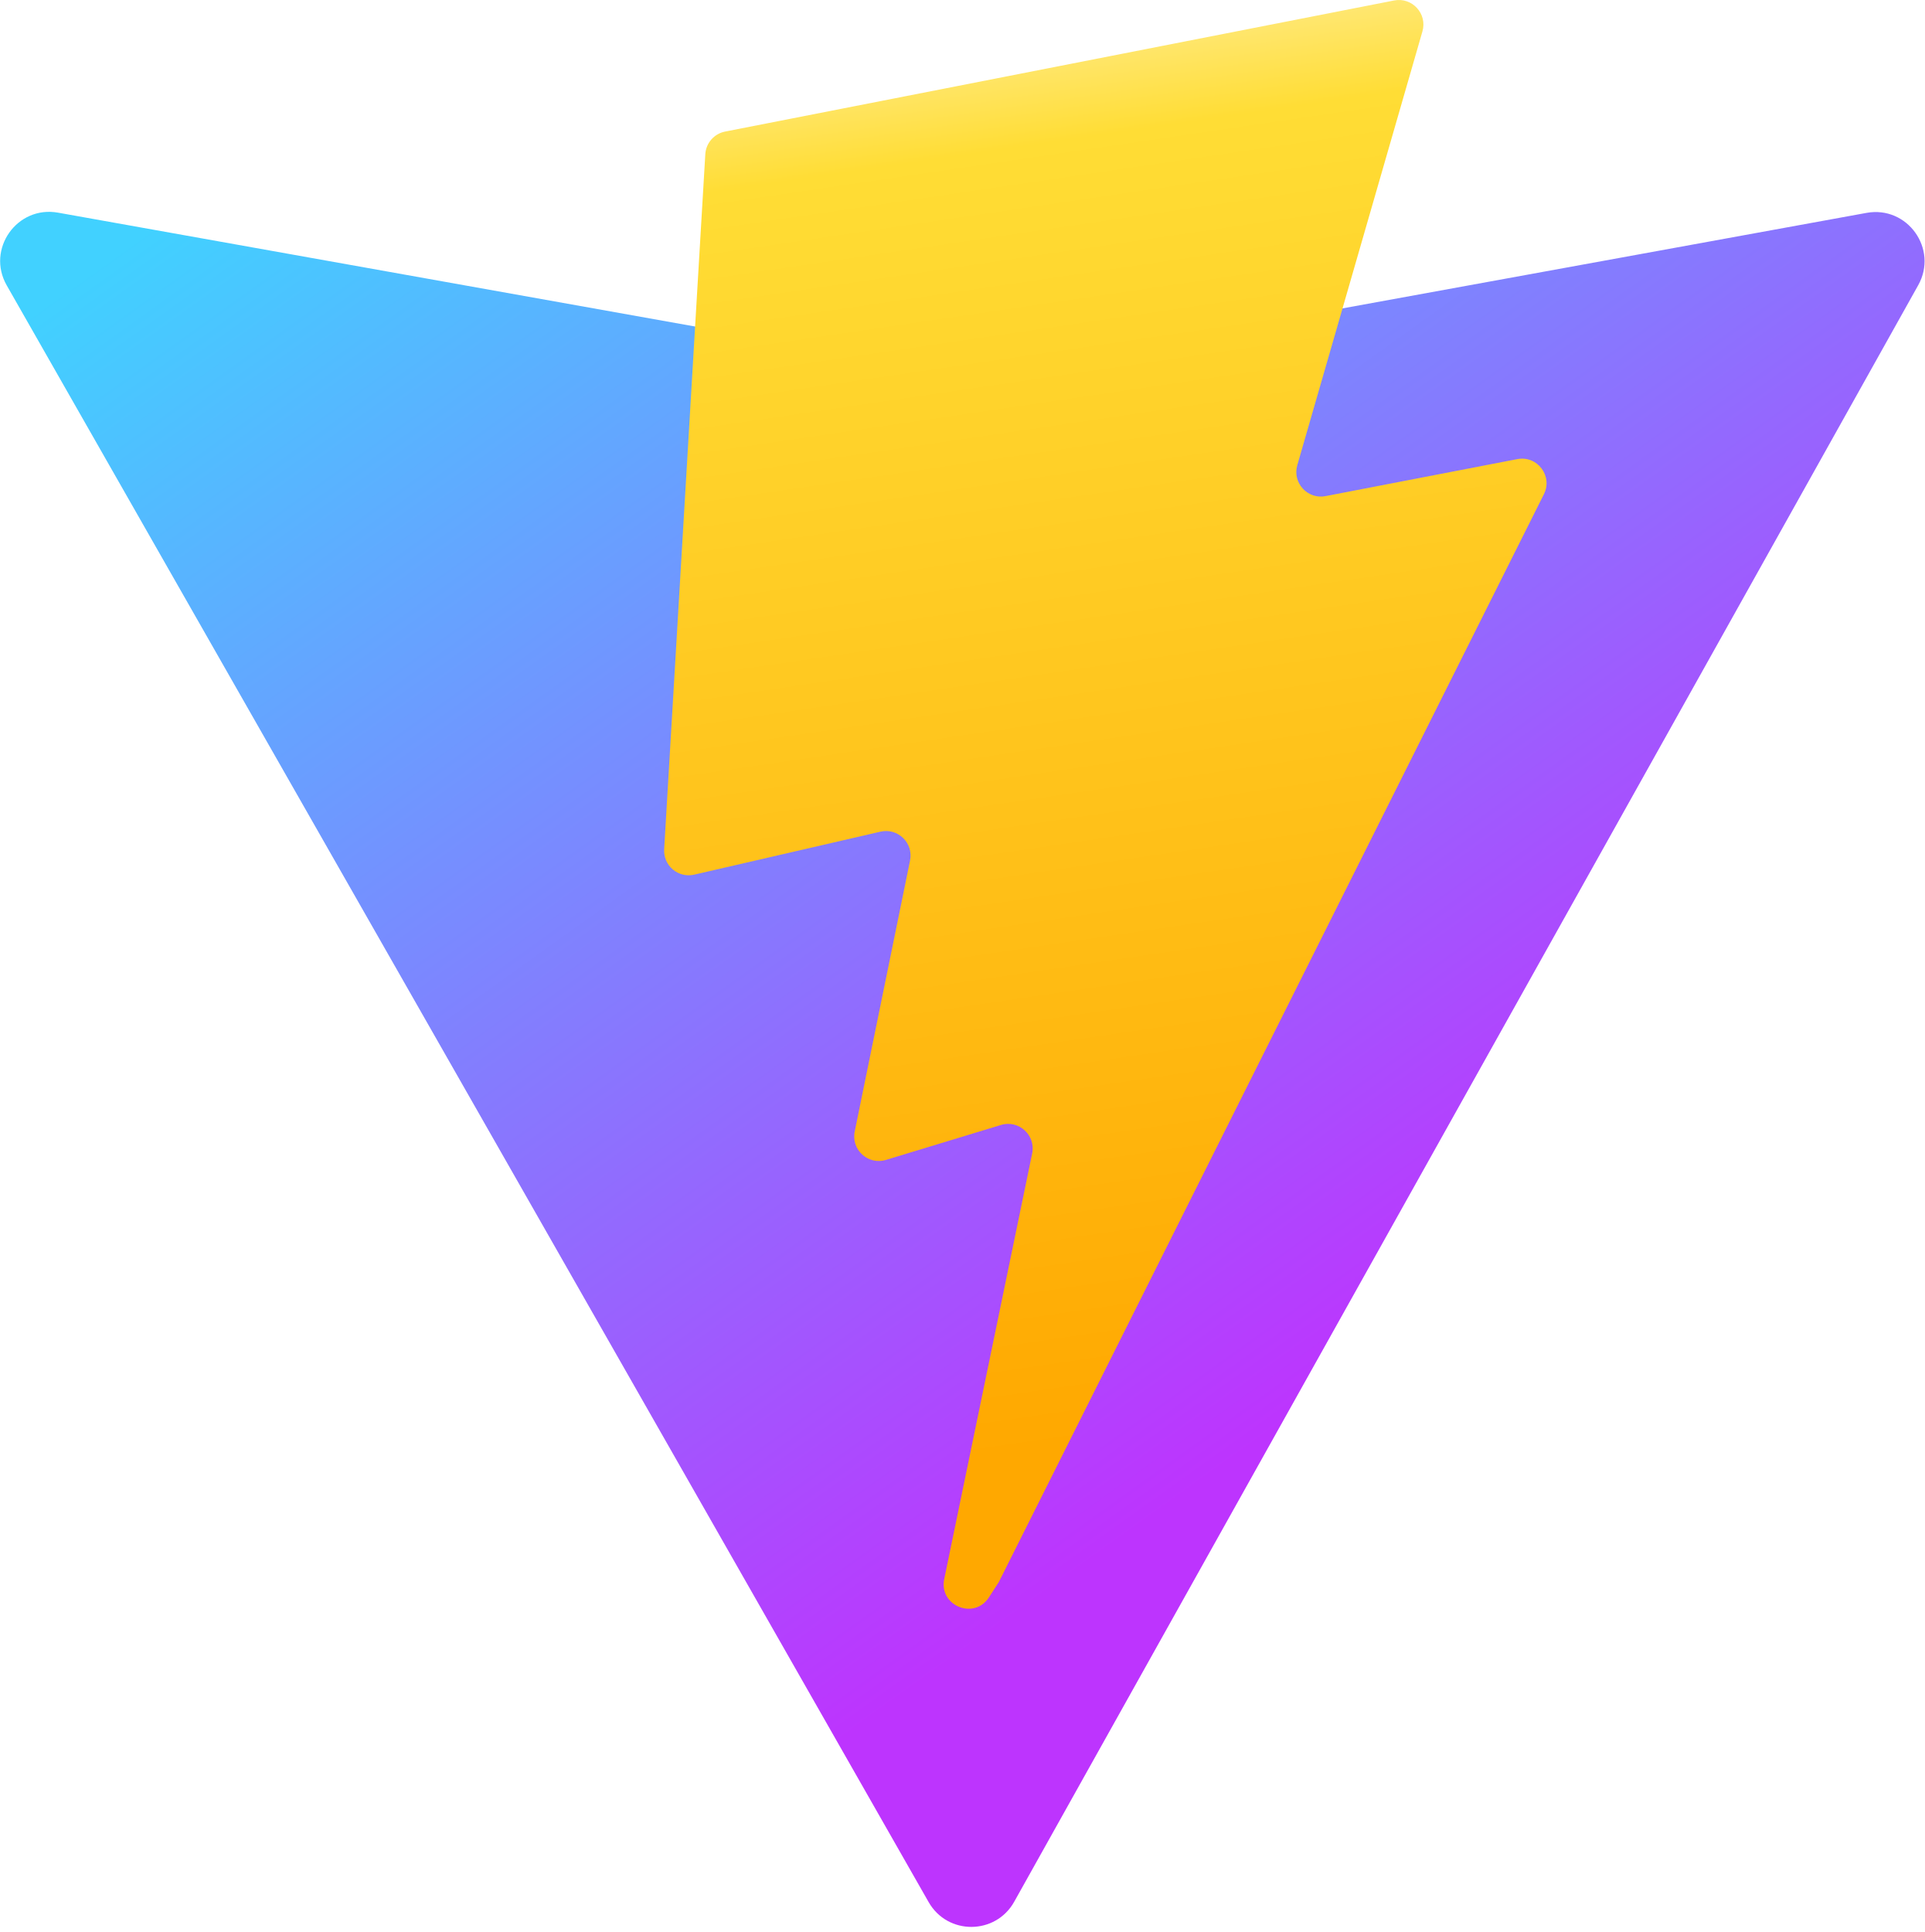
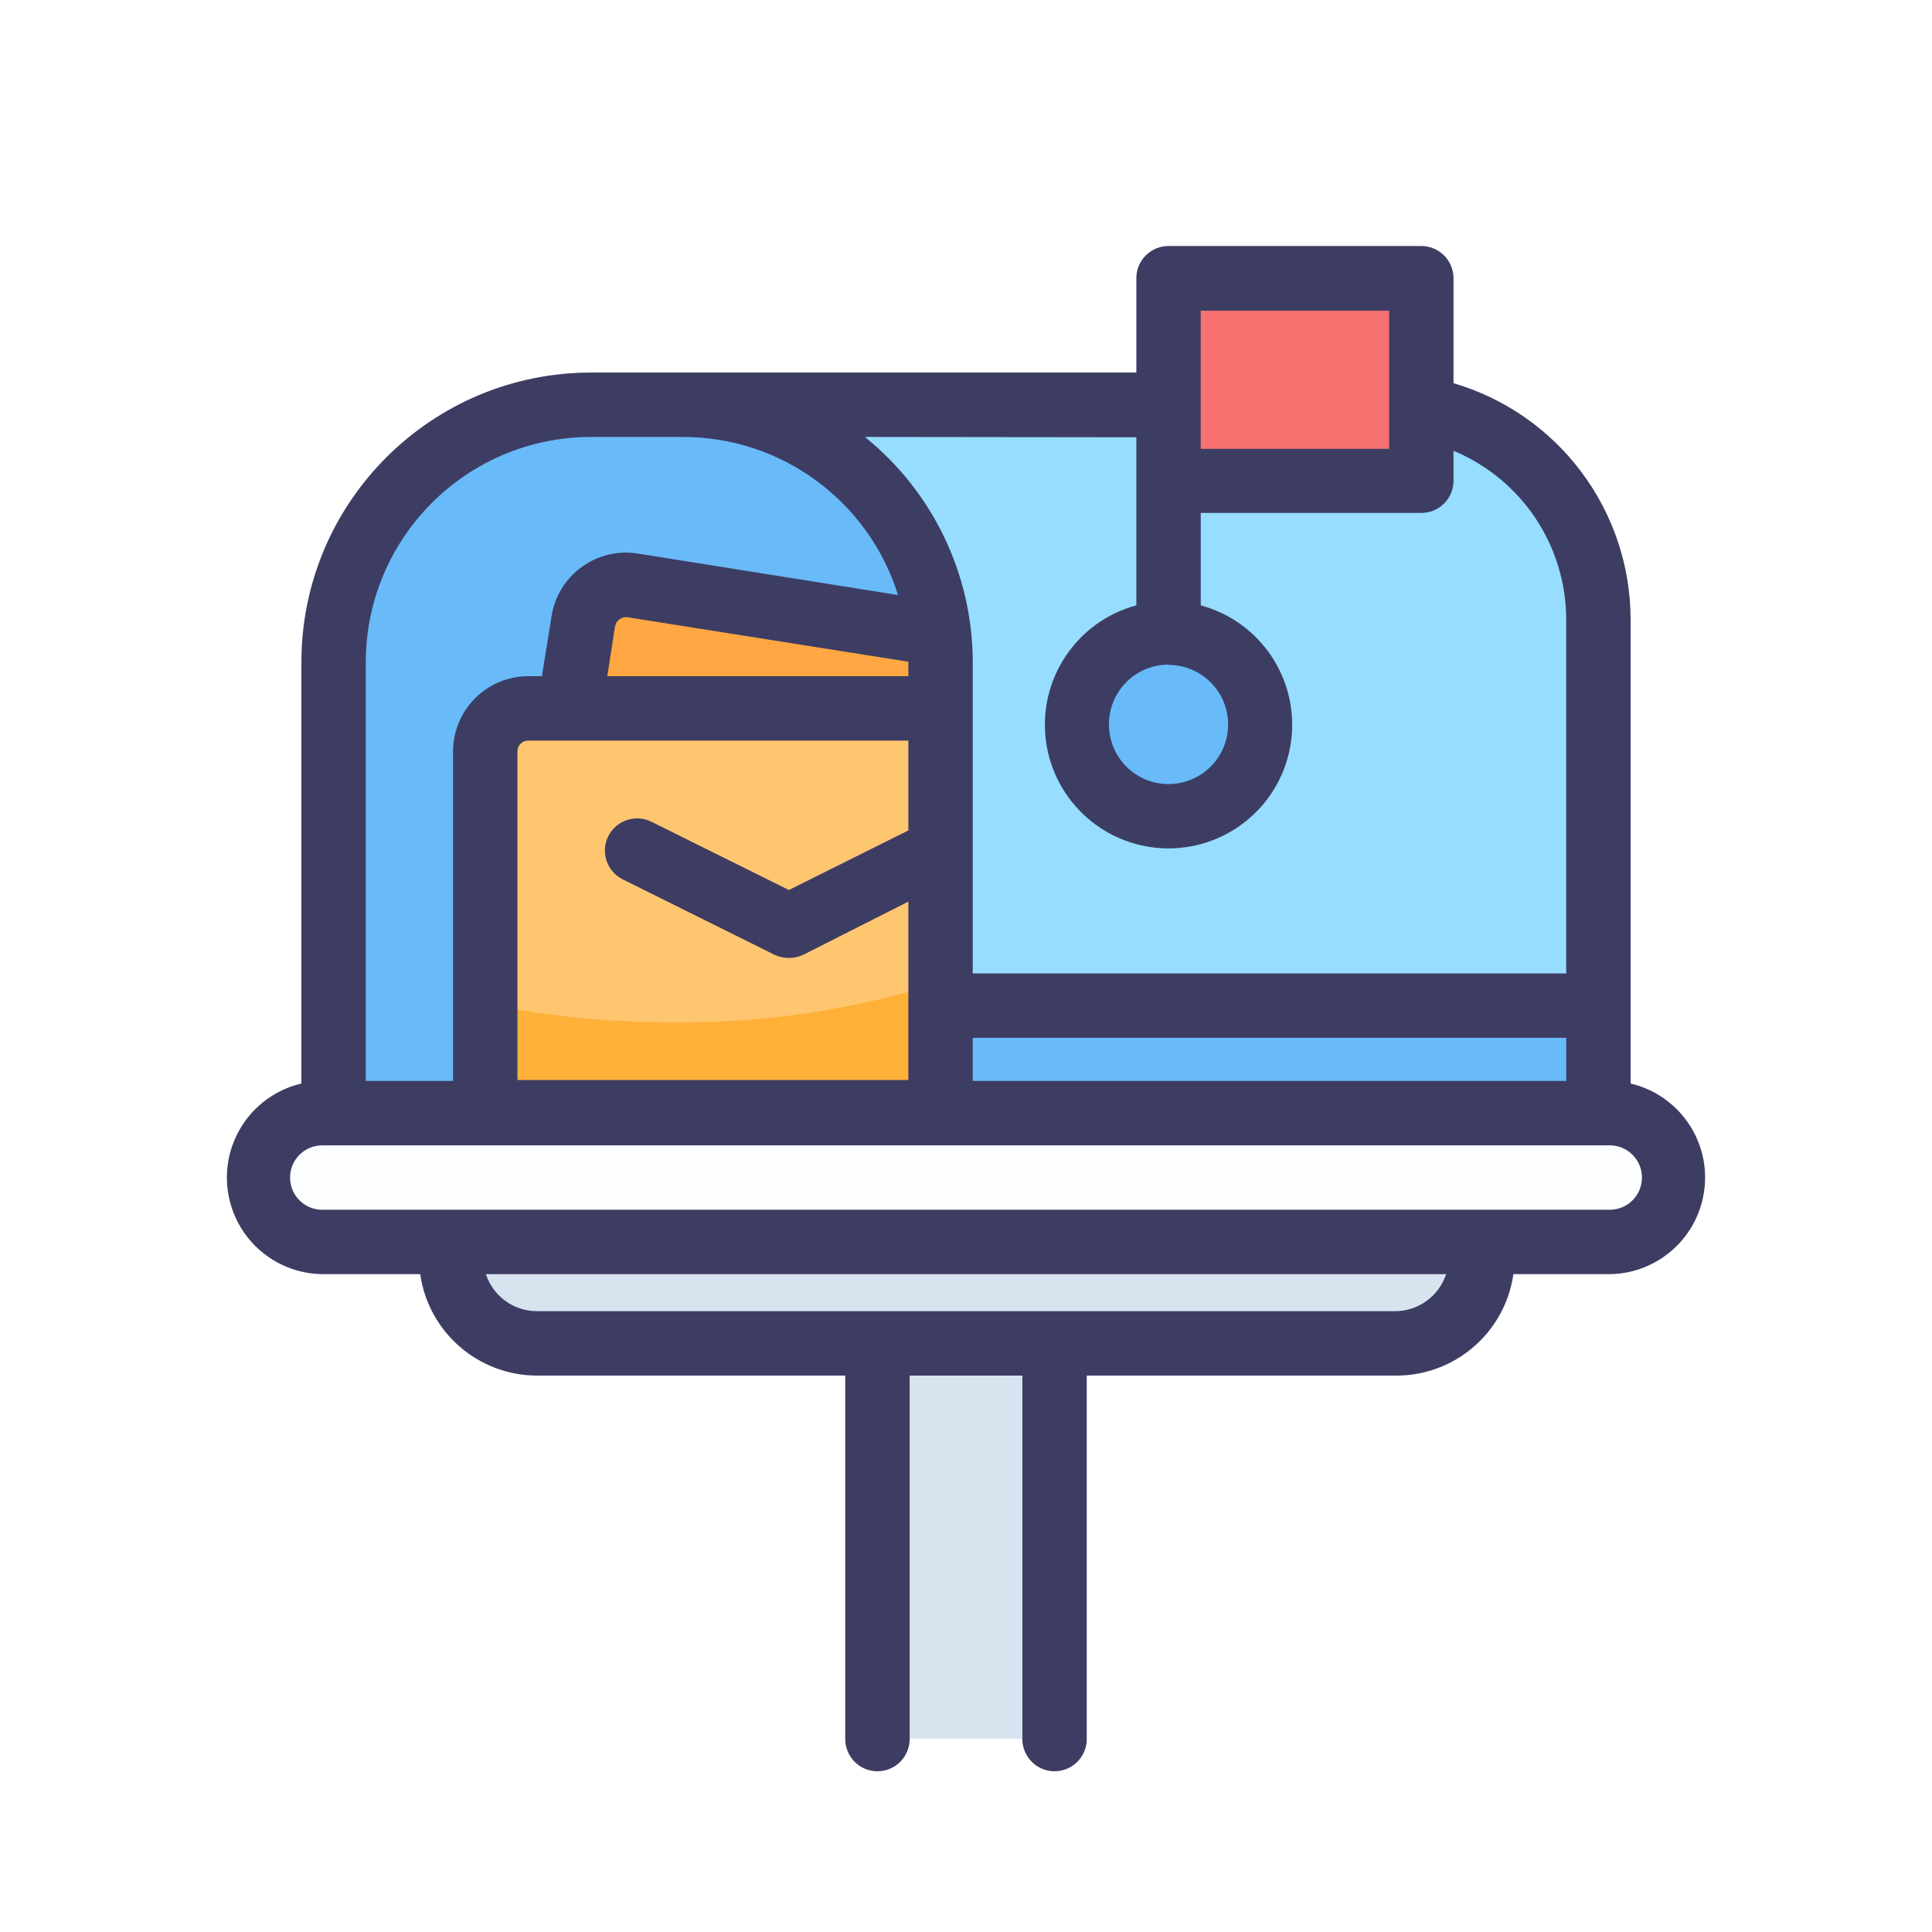
- <svg xmlns="http://www.w3.org/2000/svg" aria-hidden="true" role="img" class="iconify iconify--logos" width="31.88" height="32" preserveAspectRatio="xMidYMid meet" viewBox="0 0 256 257">
-   <defs>
-     <linearGradient id="IconifyId1813088fe1fbc01fb466" x1="-.828%" x2="57.636%" y1="7.652%" y2="78.411%">
-       <stop offset="0%" stop-color="#41D1FF" />
-       <stop offset="100%" stop-color="#BD34FE" />
-     </linearGradient>
-     <linearGradient id="IconifyId1813088fe1fbc01fb467" x1="43.376%" x2="50.316%" y1="2.242%" y2="89.03%">
-       <stop offset="0%" stop-color="#FFEA83" />
-       <stop offset="8.333%" stop-color="#FFDD35" />
-       <stop offset="100%" stop-color="#FFA800" />
-     </linearGradient>
-   </defs>
-   <path fill="url(#IconifyId1813088fe1fbc01fb466)" d="M255.153 37.938L134.897 252.976c-2.483 4.44-8.862 4.466-11.382.048L.875 37.958c-2.746-4.814 1.371-10.646 6.827-9.67l120.385 21.517a6.537 6.537 0 0 0 2.322-.004l117.867-21.483c5.438-.991 9.574 4.796 6.877 9.62Z" />
-   <path fill="url(#IconifyId1813088fe1fbc01fb467)" d="M185.432.063L96.44 17.501a3.268 3.268 0 0 0-2.634 3.014l-5.474 92.456a3.268 3.268 0 0 0 3.997 3.378l24.777-5.718c2.318-.535 4.413 1.507 3.936 3.838l-7.361 36.047c-.495 2.426 1.782 4.5 4.151 3.78l15.304-4.649c2.372-.72 4.652 1.36 4.15 3.788l-11.698 56.621c-.732 3.542 3.979 5.473 5.943 2.437l1.313-2.028l72.516-144.72c1.215-2.423-.88-5.186-3.54-4.672l-25.505 4.922c-2.396.462-4.435-1.77-3.759-4.114l16.646-57.705c.677-2.35-1.37-4.583-3.769-4.113Z" />
+ <svg xmlns="http://www.w3.org/2000/svg" t="1667797787075" class="icon" viewBox="0 0 1024 1024" version="1.1" p-id="8467" width="200" height="200">
+   <path d="M313.344 214.528h48.811a136.533 136.533 0 0 1 136.533 136.533v238.933H176.811v-238.933a136.533 136.533 0 0 1 136.533-136.533z" fill="#69BAF9" p-id="8468" />
+   <path d="M853.333 658.261H170.667a34.133 34.133 0 0 1-34.133-34.133 34.133 34.133 0 0 1 34.133-34.133h682.667a34.133 34.133 0 0 1 34.133 34.133 34.133 34.133 0 0 1-34.133 34.133z" fill="#FCFEFF" p-id="8469" />
+   <path d="M498.517 351.061a144.896 144.896 0 0 0-0.853-15.019l-162.475-25.771a22.699 22.699 0 0 0-25.941 18.944L301.909 375.467h196.608z" fill="#FFA742" p-id="8470" />
+   <path d="M279.893 375.467a22.869 22.869 0 0 0-22.699 22.699v191.829h241.323V375.467z" fill="#FFC670" p-id="8471" />
+   <path d="M356.864 541.867a494.933 494.933 0 0 1-99.669-9.899v58.027h241.323v-69.291a456.363 456.363 0 0 1-141.653 21.163z" fill="#FFB038" p-id="8472" />
+   <path d="M238.933 658.261v8.192a45.568 45.568 0 0 0 45.568 45.568h180.565V921.6h93.867V712.021h180.565A45.568 45.568 0 0 0 785.067 666.453v-8.192z" fill="#D8E3F0" p-id="8473" />
+   <path d="M847.189 328.363v261.632H498.517v-238.933a136.533 136.533 0 0 0-136.533-136.533H733.867a113.835 113.835 0 0 1 113.323 113.835z" fill="#96DDFF" p-id="8474" />
+   <path d="M619.349 147.456h134.144v107.349h-134.144z" fill="#F6716F" p-id="8475" />
+   <path d="M619.349 432.299a48.64 48.64 0 1 0-48.64-48.469 48.469 48.469 0 0 0 48.64 48.469zM498.517 532.992h348.672v57.003H498.517z" fill="#69BAF9" p-id="8476" />
+   <path d="M864.256 574.293V328.363a130.731 130.731 0 0 0-93.867-125.269V147.456a17.067 17.067 0 0 0-17.067-17.067h-133.973a17.067 17.067 0 0 0-17.067 17.067v50.005H313.344a153.6 153.6 0 0 0-153.6 153.6v223.232a51.2 51.2 0 0 0 10.923 101.035h52.053a62.635 62.635 0 0 0 61.781 53.76h163.499V921.6a17.067 17.067 0 1 0 34.133 0V729.088h59.733V921.6a17.067 17.067 0 1 0 34.133 0V729.088h163.499A62.635 62.635 0 0 0 802.133 675.328h51.2a51.2 51.2 0 0 0 10.923-101.035z m-227.84-409.6h99.84v73.216h-99.84z m-17.067 187.733a31.573 31.573 0 1 1-31.573 31.573 31.573 31.573 0 0 1 31.573-31.744z m-17.067-120.661v89.088a65.536 65.536 0 1 0 34.133 0v-48.981h116.907a17.067 17.067 0 0 0 17.067-17.067V238.933a96.939 96.939 0 0 1 59.733 89.259v187.733H515.584v-164.864a153.6 153.6 0 0 0-57.173-119.467z m227.84 318.293v22.869H515.584v-22.869z m-500.053-83.968l80.384 39.936a18.091 18.091 0 0 0 15.36 0L481.451 477.867v94.549H274.261V398.165a5.632 5.632 0 0 1 5.632-5.632h201.557v47.616l-63.317 31.573-72.875-36.181a17.067 17.067 0 0 0-22.869 7.68 17.067 17.067 0 0 0 7.68 22.869zM321.877 358.4l4.096-26.453a5.973 5.973 0 0 1 6.656-4.779l148.821 23.552V358.4z m-128-7.339a119.467 119.467 0 0 1 119.467-119.467h48.64a119.467 119.467 0 0 1 114.005 83.797l-138.069-22.016a39.936 39.936 0 0 0-45.568 33.109l-5.12 31.915h-7.339a39.936 39.936 0 0 0-39.765 39.765v174.763h-46.251z m546.133 343.893H284.501a28.501 28.501 0 0 1-26.965-19.627h508.928a28.501 28.501 0 0 1-26.965 19.627zM853.333 641.195H170.667a17.067 17.067 0 0 1 0-34.133h682.667a17.067 17.067 0 0 1 0 34.133z" fill="#3D3D63" p-id="8477" />
</svg>
